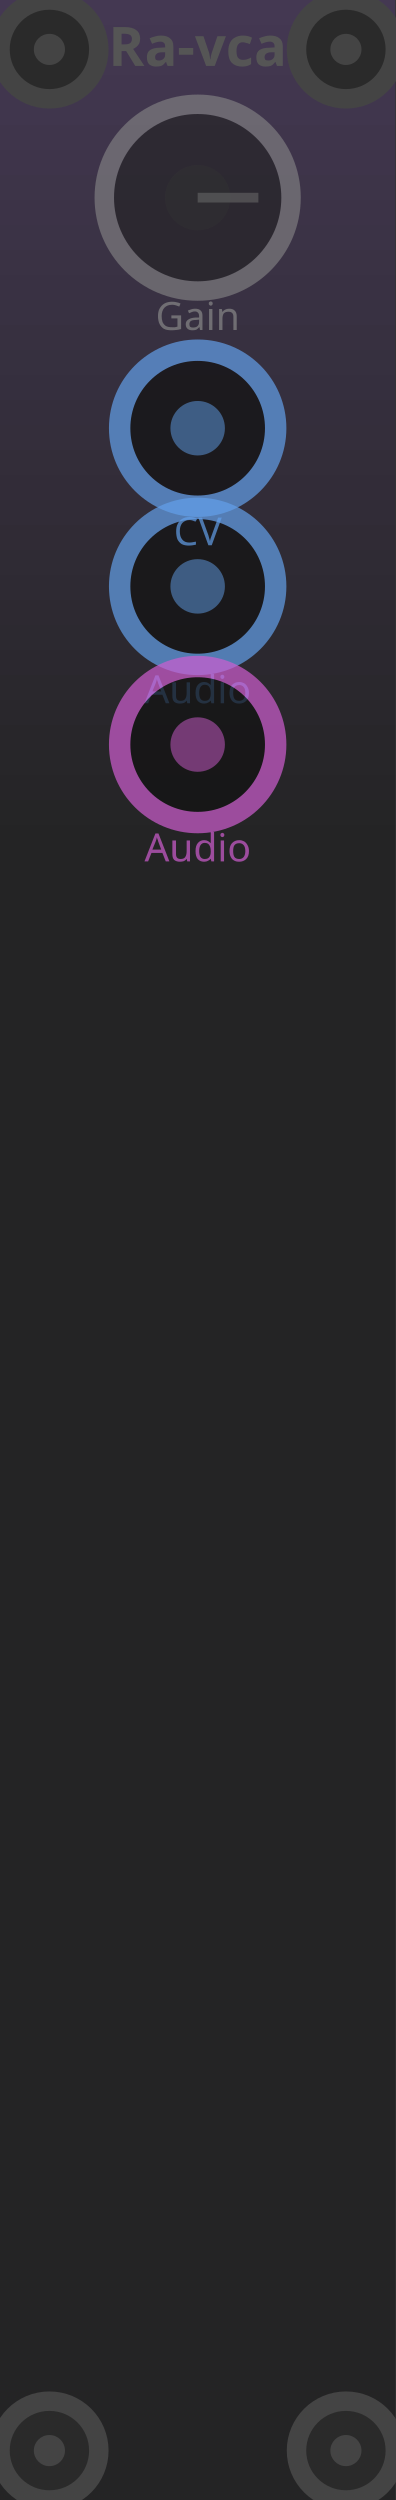
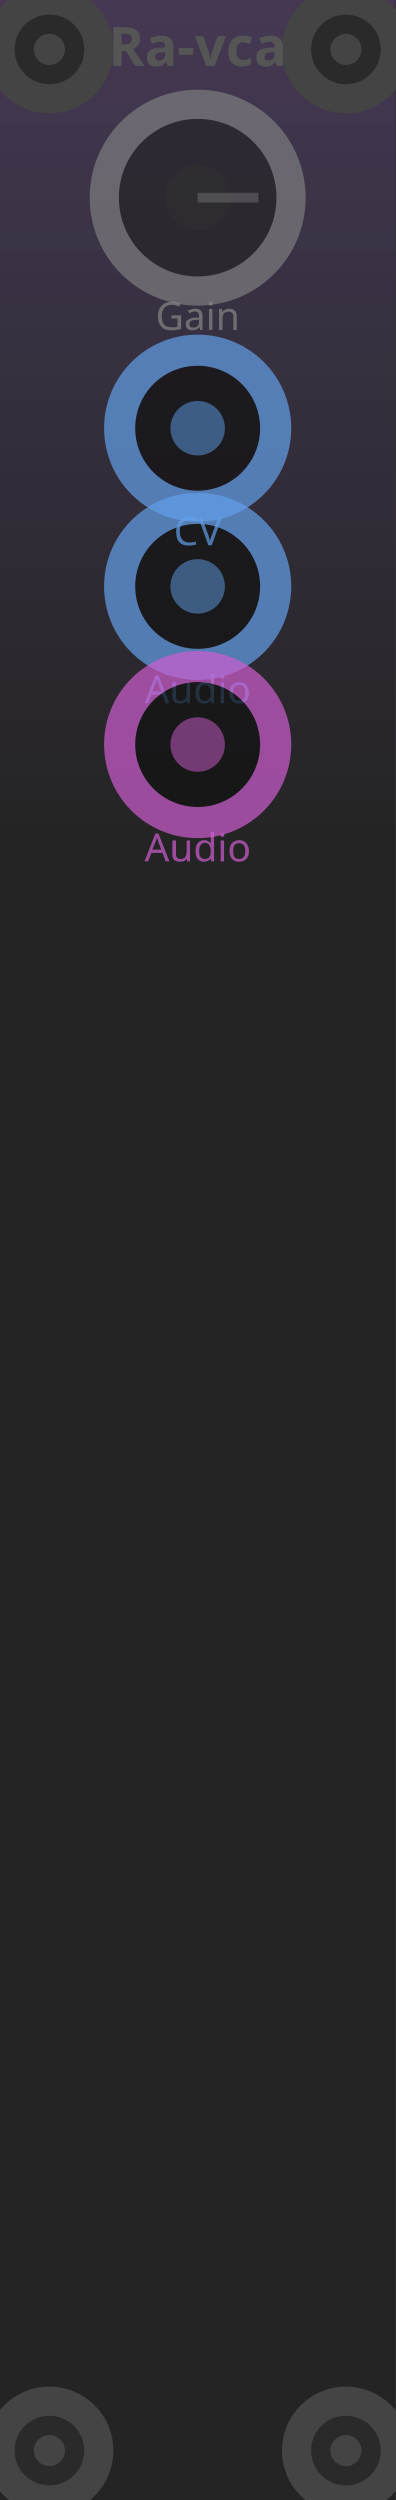
<svg xmlns="http://www.w3.org/2000/svg" viewBox="0 0 20.32 128.5" width="20.32mm" height="128.5mm">
-   <rect x="0.3" y="0.3" width="19.72" height="127.9" fill="none" stroke="#333" stroke-width="1" />
+   <rect x="0.3" y="0.3" width="19.72" height="127.9" fill="none" stroke="#333" stroke-width="1.5" />
  <rect x="0" y="0.000" width="20.32" height="1.295" fill="#443852" />
  <rect x="0" y="1.285" width="20.32" height="1.295" fill="#433751" />
  <rect x="0" y="2.570" width="20.32" height="1.295" fill="#42374f" />
  <rect x="0" y="3.855" width="20.32" height="1.295" fill="#41364e" />
  <rect x="0" y="5.140" width="20.32" height="1.295" fill="#40364d" />
  <rect x="0" y="6.425" width="20.32" height="1.295" fill="#3f354b" />
  <rect x="0" y="7.710" width="20.32" height="1.295" fill="#3e344a" />
  <rect x="0" y="8.995" width="20.32" height="1.295" fill="#3d3448" />
  <rect x="0" y="10.280" width="20.32" height="1.295" fill="#3c3347" />
  <rect x="0" y="11.565" width="20.32" height="1.295" fill="#3b3346" />
  <rect x="0" y="12.850" width="20.32" height="1.295" fill="#3a3244" />
  <rect x="0" y="14.135" width="20.32" height="1.295" fill="#393143" />
  <rect x="0" y="15.420" width="20.32" height="1.295" fill="#383142" />
  <rect x="0" y="16.705" width="20.32" height="1.295" fill="#373040" />
  <rect x="0" y="17.990" width="20.32" height="1.295" fill="#36303f" />
  <rect x="0" y="19.275" width="20.32" height="1.295" fill="#352f3e" />
  <rect x="0" y="20.560" width="20.32" height="1.295" fill="#342e3c" />
  <rect x="0" y="21.845" width="20.32" height="1.295" fill="#342e3b" />
  <rect x="0" y="23.130" width="20.32" height="1.295" fill="#332d39" />
  <rect x="0" y="24.415" width="20.32" height="1.295" fill="#322c38" />
  <rect x="0" y="25.700" width="20.32" height="1.295" fill="#312c37" />
  <rect x="0" y="26.985" width="20.32" height="1.295" fill="#302b35" />
  <rect x="0" y="28.270" width="20.32" height="1.295" fill="#2f2b34" />
  <rect x="0" y="29.555" width="20.32" height="1.295" fill="#2e2a33" />
  <rect x="0" y="30.840" width="20.32" height="1.295" fill="#2d2931" />
  <rect x="0" y="32.125" width="20.32" height="1.295" fill="#2c2930" />
  <rect x="0" y="33.410" width="20.32" height="1.295" fill="#2b282f" />
  <rect x="0" y="34.695" width="20.32" height="1.295" fill="#2a282d" />
  <rect x="0" y="35.980" width="20.32" height="1.295" fill="#29272c" />
  <rect x="0" y="37.265" width="20.32" height="1.295" fill="#28262a" />
  <rect x="0" y="38.550" width="20.32" height="1.295" fill="#272629" />
  <rect x="0" y="39.835" width="20.32" height="1.295" fill="#262528" />
  <rect x="0" y="41.120" width="20.32" height="1.295" fill="#252526" />
  <rect x="0" y="42.405" width="20.32" height="1.295" fill="#242425" />
  <rect x="0" y="43.690" width="20.32" height="1.295" fill="#242425" />
  <rect x="0" y="44.975" width="20.32" height="1.295" fill="#242425" />
  <rect x="0" y="46.260" width="20.32" height="1.295" fill="#242425" />
  <rect x="0" y="47.545" width="20.32" height="1.295" fill="#242425" />
  <rect x="0" y="48.830" width="20.32" height="1.295" fill="#242425" />
  <rect x="0" y="50.115" width="20.32" height="1.295" fill="#242425" />
  <rect x="0" y="51.400" width="20.32" height="1.295" fill="#242425" />
  <rect x="0" y="52.685" width="20.32" height="1.295" fill="#242425" />
  <rect x="0" y="53.970" width="20.32" height="1.295" fill="#242425" />
  <rect x="0" y="55.255" width="20.32" height="1.295" fill="#242425" />
  <rect x="0" y="56.540" width="20.32" height="1.295" fill="#242425" />
  <rect x="0" y="57.825" width="20.32" height="1.295" fill="#242425" />
  <rect x="0" y="59.110" width="20.32" height="1.295" fill="#242425" />
  <rect x="0" y="60.395" width="20.32" height="1.295" fill="#242425" />
  <rect x="0" y="61.680" width="20.32" height="1.295" fill="#242425" />
  <rect x="0" y="62.965" width="20.32" height="1.295" fill="#242425" />
  <rect x="0" y="64.250" width="20.32" height="1.295" fill="#242425" />
  <rect x="0" y="65.535" width="20.32" height="1.295" fill="#242425" />
  <rect x="0" y="66.820" width="20.32" height="1.295" fill="#242425" />
  <rect x="0" y="68.105" width="20.32" height="1.295" fill="#242425" />
  <rect x="0" y="69.390" width="20.32" height="1.295" fill="#242425" />
  <rect x="0" y="70.675" width="20.32" height="1.295" fill="#242425" />
  <rect x="0" y="71.960" width="20.32" height="1.295" fill="#242425" />
  <rect x="0" y="73.245" width="20.32" height="1.295" fill="#242425" />
  <rect x="0" y="74.530" width="20.32" height="1.295" fill="#242425" />
  <rect x="0" y="75.815" width="20.32" height="1.295" fill="#242425" />
  <rect x="0" y="77.100" width="20.32" height="1.295" fill="#242425" />
  <rect x="0" y="78.385" width="20.32" height="1.295" fill="#242425" />
  <rect x="0" y="79.670" width="20.32" height="1.295" fill="#242425" />
  <rect x="0" y="80.955" width="20.32" height="1.295" fill="#242425" />
  <rect x="0" y="82.240" width="20.32" height="1.295" fill="#242425" />
  <rect x="0" y="83.525" width="20.32" height="1.295" fill="#242425" />
  <rect x="0" y="84.810" width="20.32" height="1.295" fill="#242425" />
  <rect x="0" y="86.095" width="20.32" height="1.295" fill="#242425" />
  <rect x="0" y="87.380" width="20.32" height="1.295" fill="#242425" />
  <rect x="0" y="88.665" width="20.32" height="1.295" fill="#242425" />
  <rect x="0" y="89.950" width="20.32" height="1.295" fill="#242425" />
  <rect x="0" y="91.235" width="20.32" height="1.295" fill="#242425" />
  <rect x="0" y="92.520" width="20.32" height="1.295" fill="#242425" />
  <rect x="0" y="93.805" width="20.32" height="1.295" fill="#242425" />
  <rect x="0" y="95.090" width="20.32" height="1.295" fill="#242425" />
  <rect x="0" y="96.375" width="20.32" height="1.295" fill="#242425" />
  <rect x="0" y="97.660" width="20.32" height="1.295" fill="#242425" />
  <rect x="0" y="98.945" width="20.32" height="1.295" fill="#242425" />
  <rect x="0" y="100.230" width="20.32" height="1.295" fill="#242425" />
  <rect x="0" y="101.515" width="20.32" height="1.295" fill="#242425" />
  <rect x="0" y="102.800" width="20.32" height="1.295" fill="#242425" />
  <rect x="0" y="104.085" width="20.32" height="1.295" fill="#242425" />
  <rect x="0" y="105.370" width="20.32" height="1.295" fill="#242425" />
  <rect x="0" y="106.655" width="20.32" height="1.295" fill="#242425" />
  <rect x="0" y="107.940" width="20.32" height="1.295" fill="#242425" />
  <rect x="0" y="109.225" width="20.32" height="1.295" fill="#242425" />
  <rect x="0" y="110.510" width="20.32" height="1.295" fill="#242425" />
  <rect x="0" y="111.795" width="20.32" height="1.295" fill="#242425" />
  <rect x="0" y="113.080" width="20.32" height="1.295" fill="#242425" />
  <rect x="0" y="114.365" width="20.32" height="1.295" fill="#242425" />
  <rect x="0" y="115.650" width="20.32" height="1.295" fill="#242425" />
  <rect x="0" y="116.935" width="20.32" height="1.295" fill="#242425" />
  <rect x="0" y="118.220" width="20.32" height="1.295" fill="#242425" />
  <rect x="0" y="119.505" width="20.32" height="1.295" fill="#242425" />
  <rect x="0" y="120.790" width="20.32" height="1.295" fill="#242425" />
  <rect x="0" y="122.075" width="20.32" height="1.295" fill="#242425" />
  <rect x="0" y="123.360" width="20.32" height="1.295" fill="#242425" />
  <rect x="0" y="124.645" width="20.32" height="1.295" fill="#242425" />
  <rect x="0" y="125.930" width="20.32" height="1.295" fill="#242425" />
  <rect x="0" y="127.215" width="20.32" height="1.295" fill="#242425" />
-   <circle cx="2.54" cy="2.54" r="2.54" fill="#2a2a2a" stroke="#444" stroke-width="1" />
+   <circle cx="2.54" cy="2.54" r="2.54" fill="#2a2a2a" stroke="#444" stroke-width="1.5" />
  <circle cx="2.54" cy="2.54" r="0.8" fill="#444" />
-   <circle cx="2.54" cy="125.96" r="2.54" fill="#2a2a2a" stroke="#444" stroke-width="1" />
+   <circle cx="2.54" cy="125.96" r="2.54" fill="#2a2a2a" stroke="#444" stroke-width="1.5" />
  <circle cx="2.54" cy="125.96" r="0.8" fill="#444" />
-   <circle cx="17.78" cy="2.54" r="2.54" fill="#2a2a2a" stroke="#444" stroke-width="1" />
+   <circle cx="17.78" cy="2.54" r="2.54" fill="#2a2a2a" stroke="#444" stroke-width="1.5" />
  <circle cx="17.78" cy="2.54" r="0.8" fill="#444" />
-   <circle cx="17.78" cy="125.96" r="2.54" fill="#2a2a2a" stroke="#444" stroke-width="1" />
+   <circle cx="17.78" cy="125.96" r="2.54" fill="#2a2a2a" stroke="#444" stroke-width="1.5" />
  <circle cx="17.78" cy="125.96" r="0.8" fill="#444" />
  <text x="10.16" y="3.39" fill="#555" font-family="sans-serif" font-size="2.8" text-anchor="middle" font-weight="bold">Ra-vca</text>
-   <circle cx="10.16" cy="10.16" r="4.80" fill="#222" stroke="#888" stroke-width="1" opacity="0.6" />
+   <circle cx="10.16" cy="10.16" r="4.80" fill="#222" stroke="#888" stroke-width="1.5" opacity="0.6" />
  <circle cx="10.16" cy="10.16" r="1.68" fill="#333" opacity="0.4" />
  <line x1="10.16" y1="10.16" x2="13.28" y2="10.16" stroke="#666" stroke-width="0.5" opacity="0.6" />
  <text x="10.16" y="16.96" fill="#888" font-family="sans-serif" font-size="2.0" text-anchor="middle" opacity="0.7">Gain</text>
-   <circle cx="10.16" cy="30.14" r="4.01" fill="#111" stroke="#62a0ea" stroke-width="1.1" opacity="0.7" />
+   <circle cx="10.16" cy="30.14" r="4.01" fill="#111" stroke="#62a0ea" stroke-width="1.6" opacity="0.7" />
  <circle cx="10.16" cy="30.14" r="1.40" fill="#62a0ea" opacity="0.5" />
  <text x="10.16" y="36.15" fill="#62a0ea" font-family="sans-serif" font-size="2.0" text-anchor="middle" opacity="0.7">Audio</text>
-   <circle cx="10.16" cy="22.01" r="4.01" fill="#111" stroke="#62a0ea" stroke-width="1.1" opacity="0.7" />
+   <circle cx="10.16" cy="22.01" r="4.01" fill="#111" stroke="#62a0ea" stroke-width="1.6" opacity="0.7" />
  <circle cx="10.16" cy="22.01" r="1.40" fill="#62a0ea" opacity="0.5" />
  <text x="10.16" y="28.03" fill="#62a0ea" font-family="sans-serif" font-size="2.0" text-anchor="middle" opacity="0.7">CV</text>
-   <circle cx="10.16" cy="38.27" r="4.01" fill="#111" stroke="#CF5DD0" stroke-width="1.1" opacity="0.7" />
+   <circle cx="10.16" cy="38.27" r="4.01" fill="#111" stroke="#CF5DD0" stroke-width="1.6" opacity="0.7" />
  <circle cx="10.16" cy="38.27" r="1.40" fill="#CF5DD0" opacity="0.5" />
  <text x="10.16" y="44.28" fill="#CF5DD0" font-family="sans-serif" font-size="2.0" text-anchor="middle" opacity="0.7">Audio</text>
</svg>
